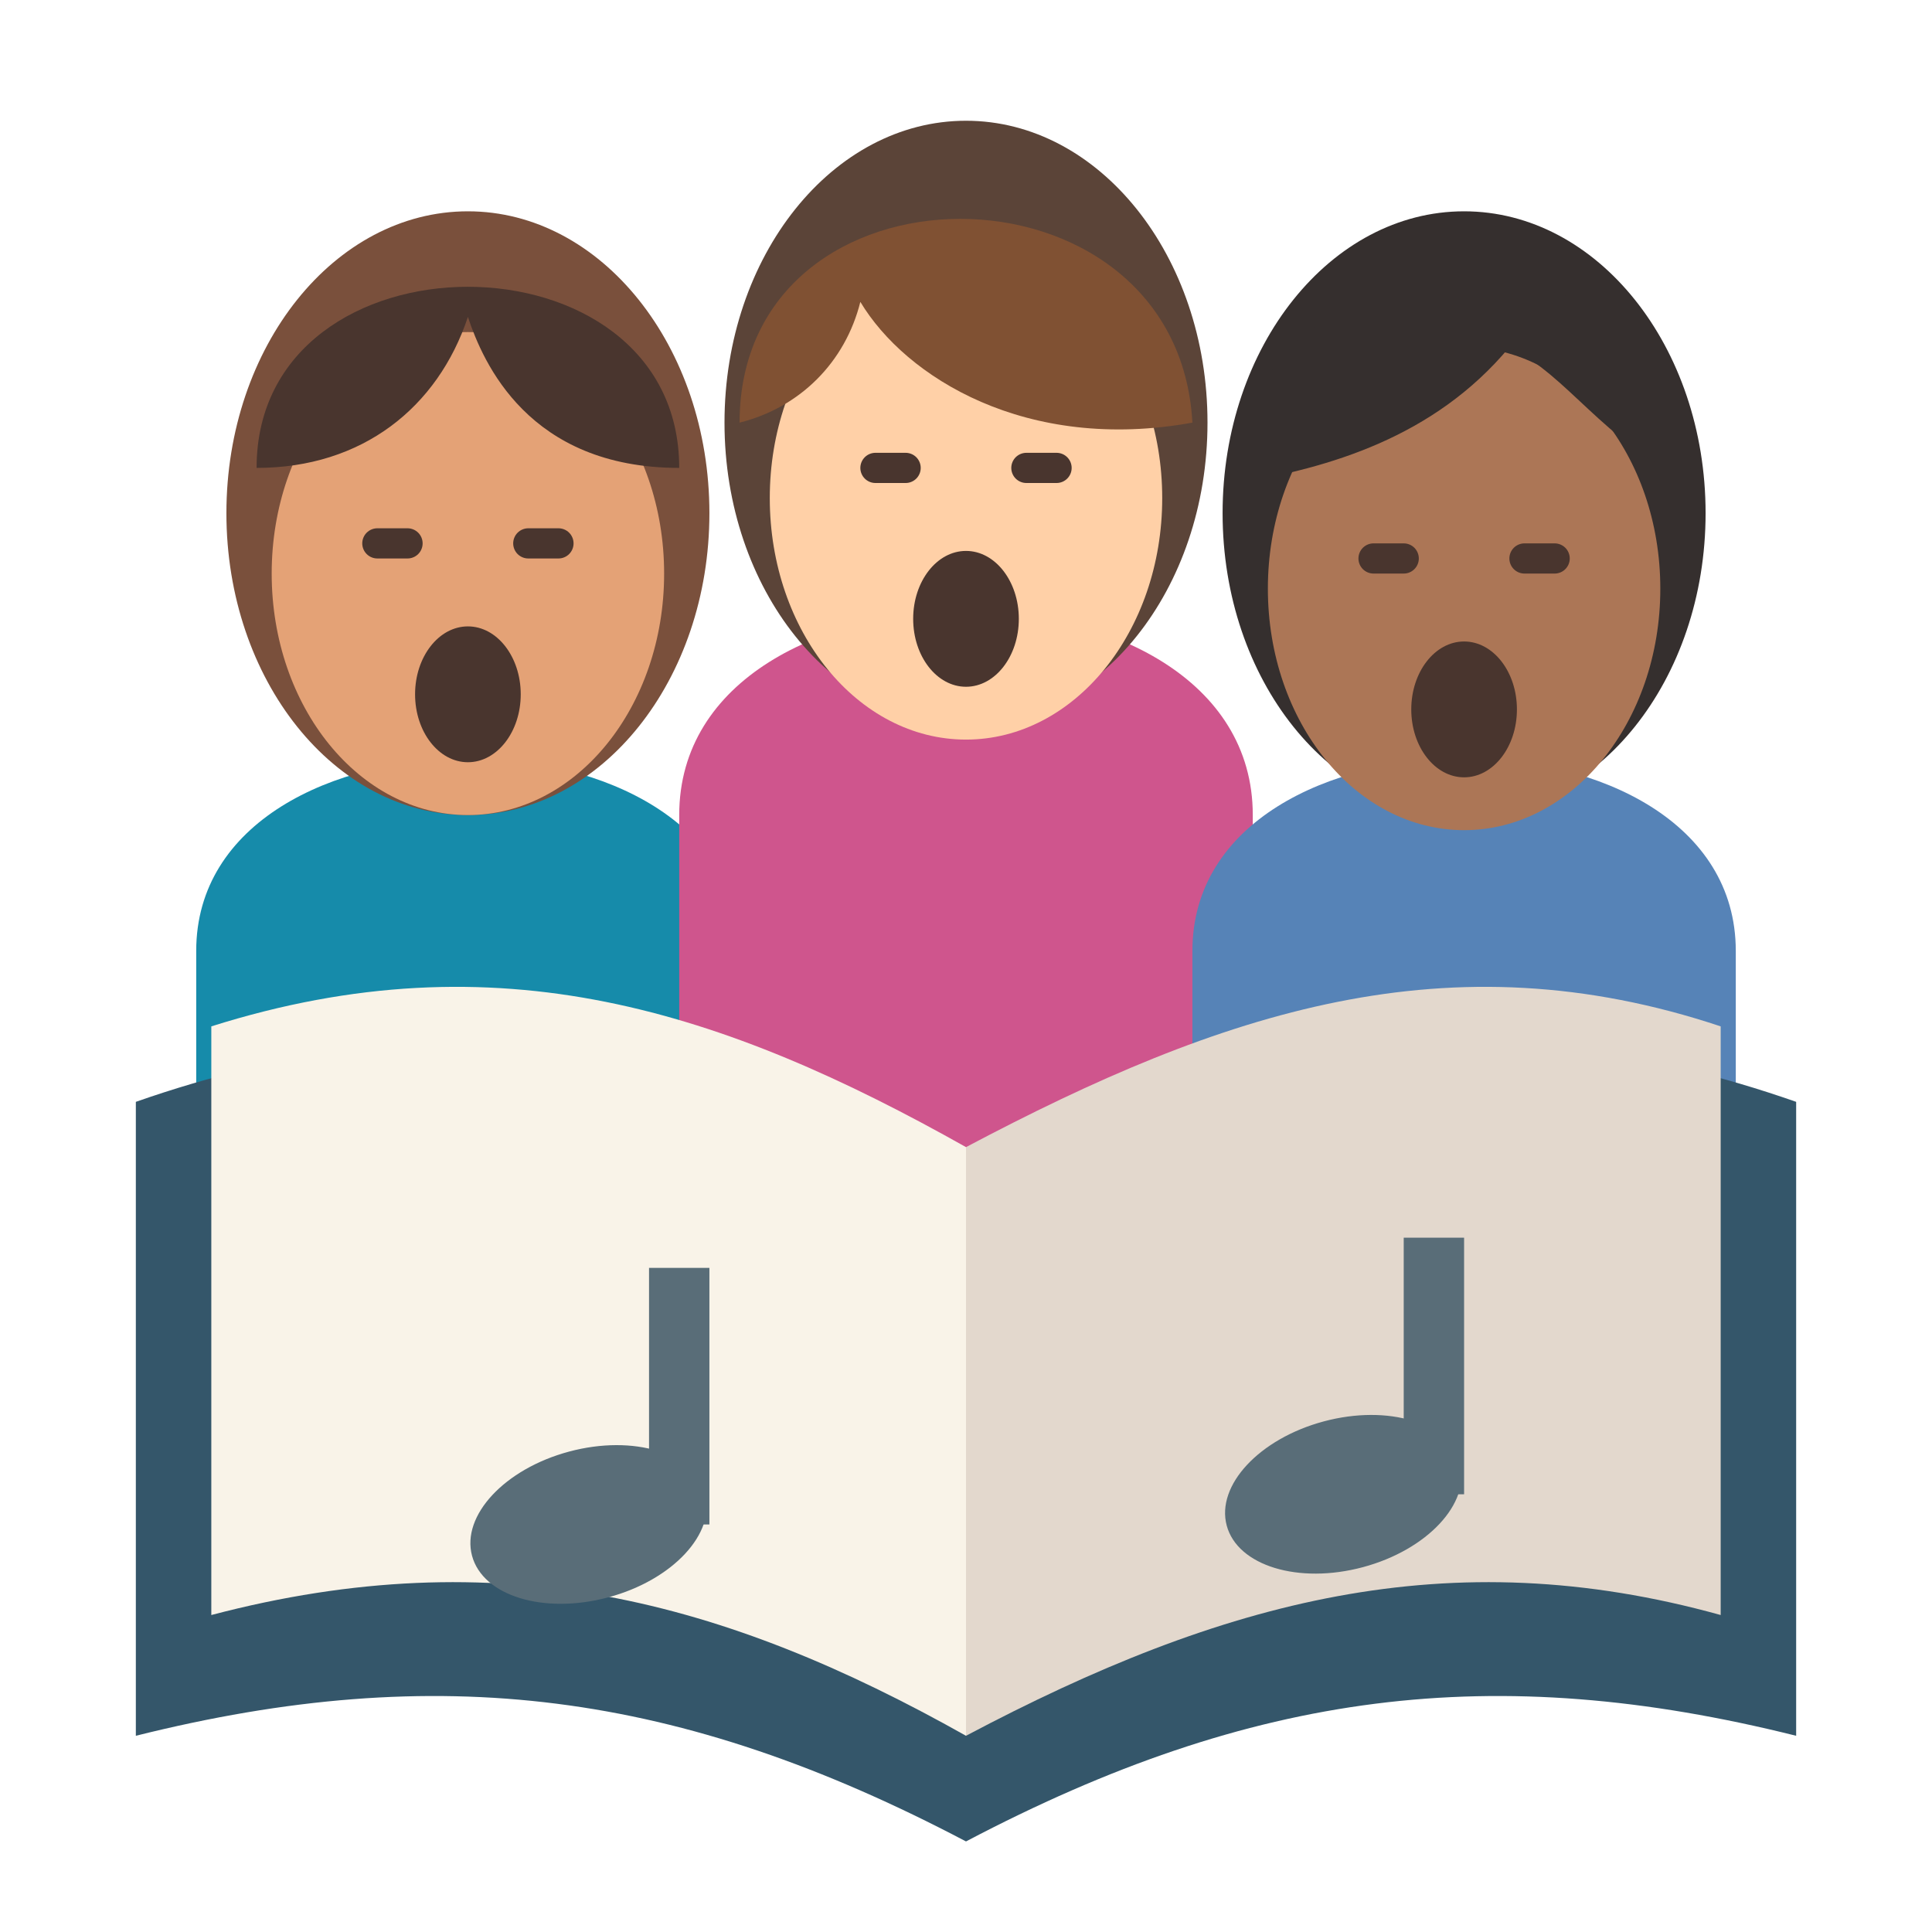
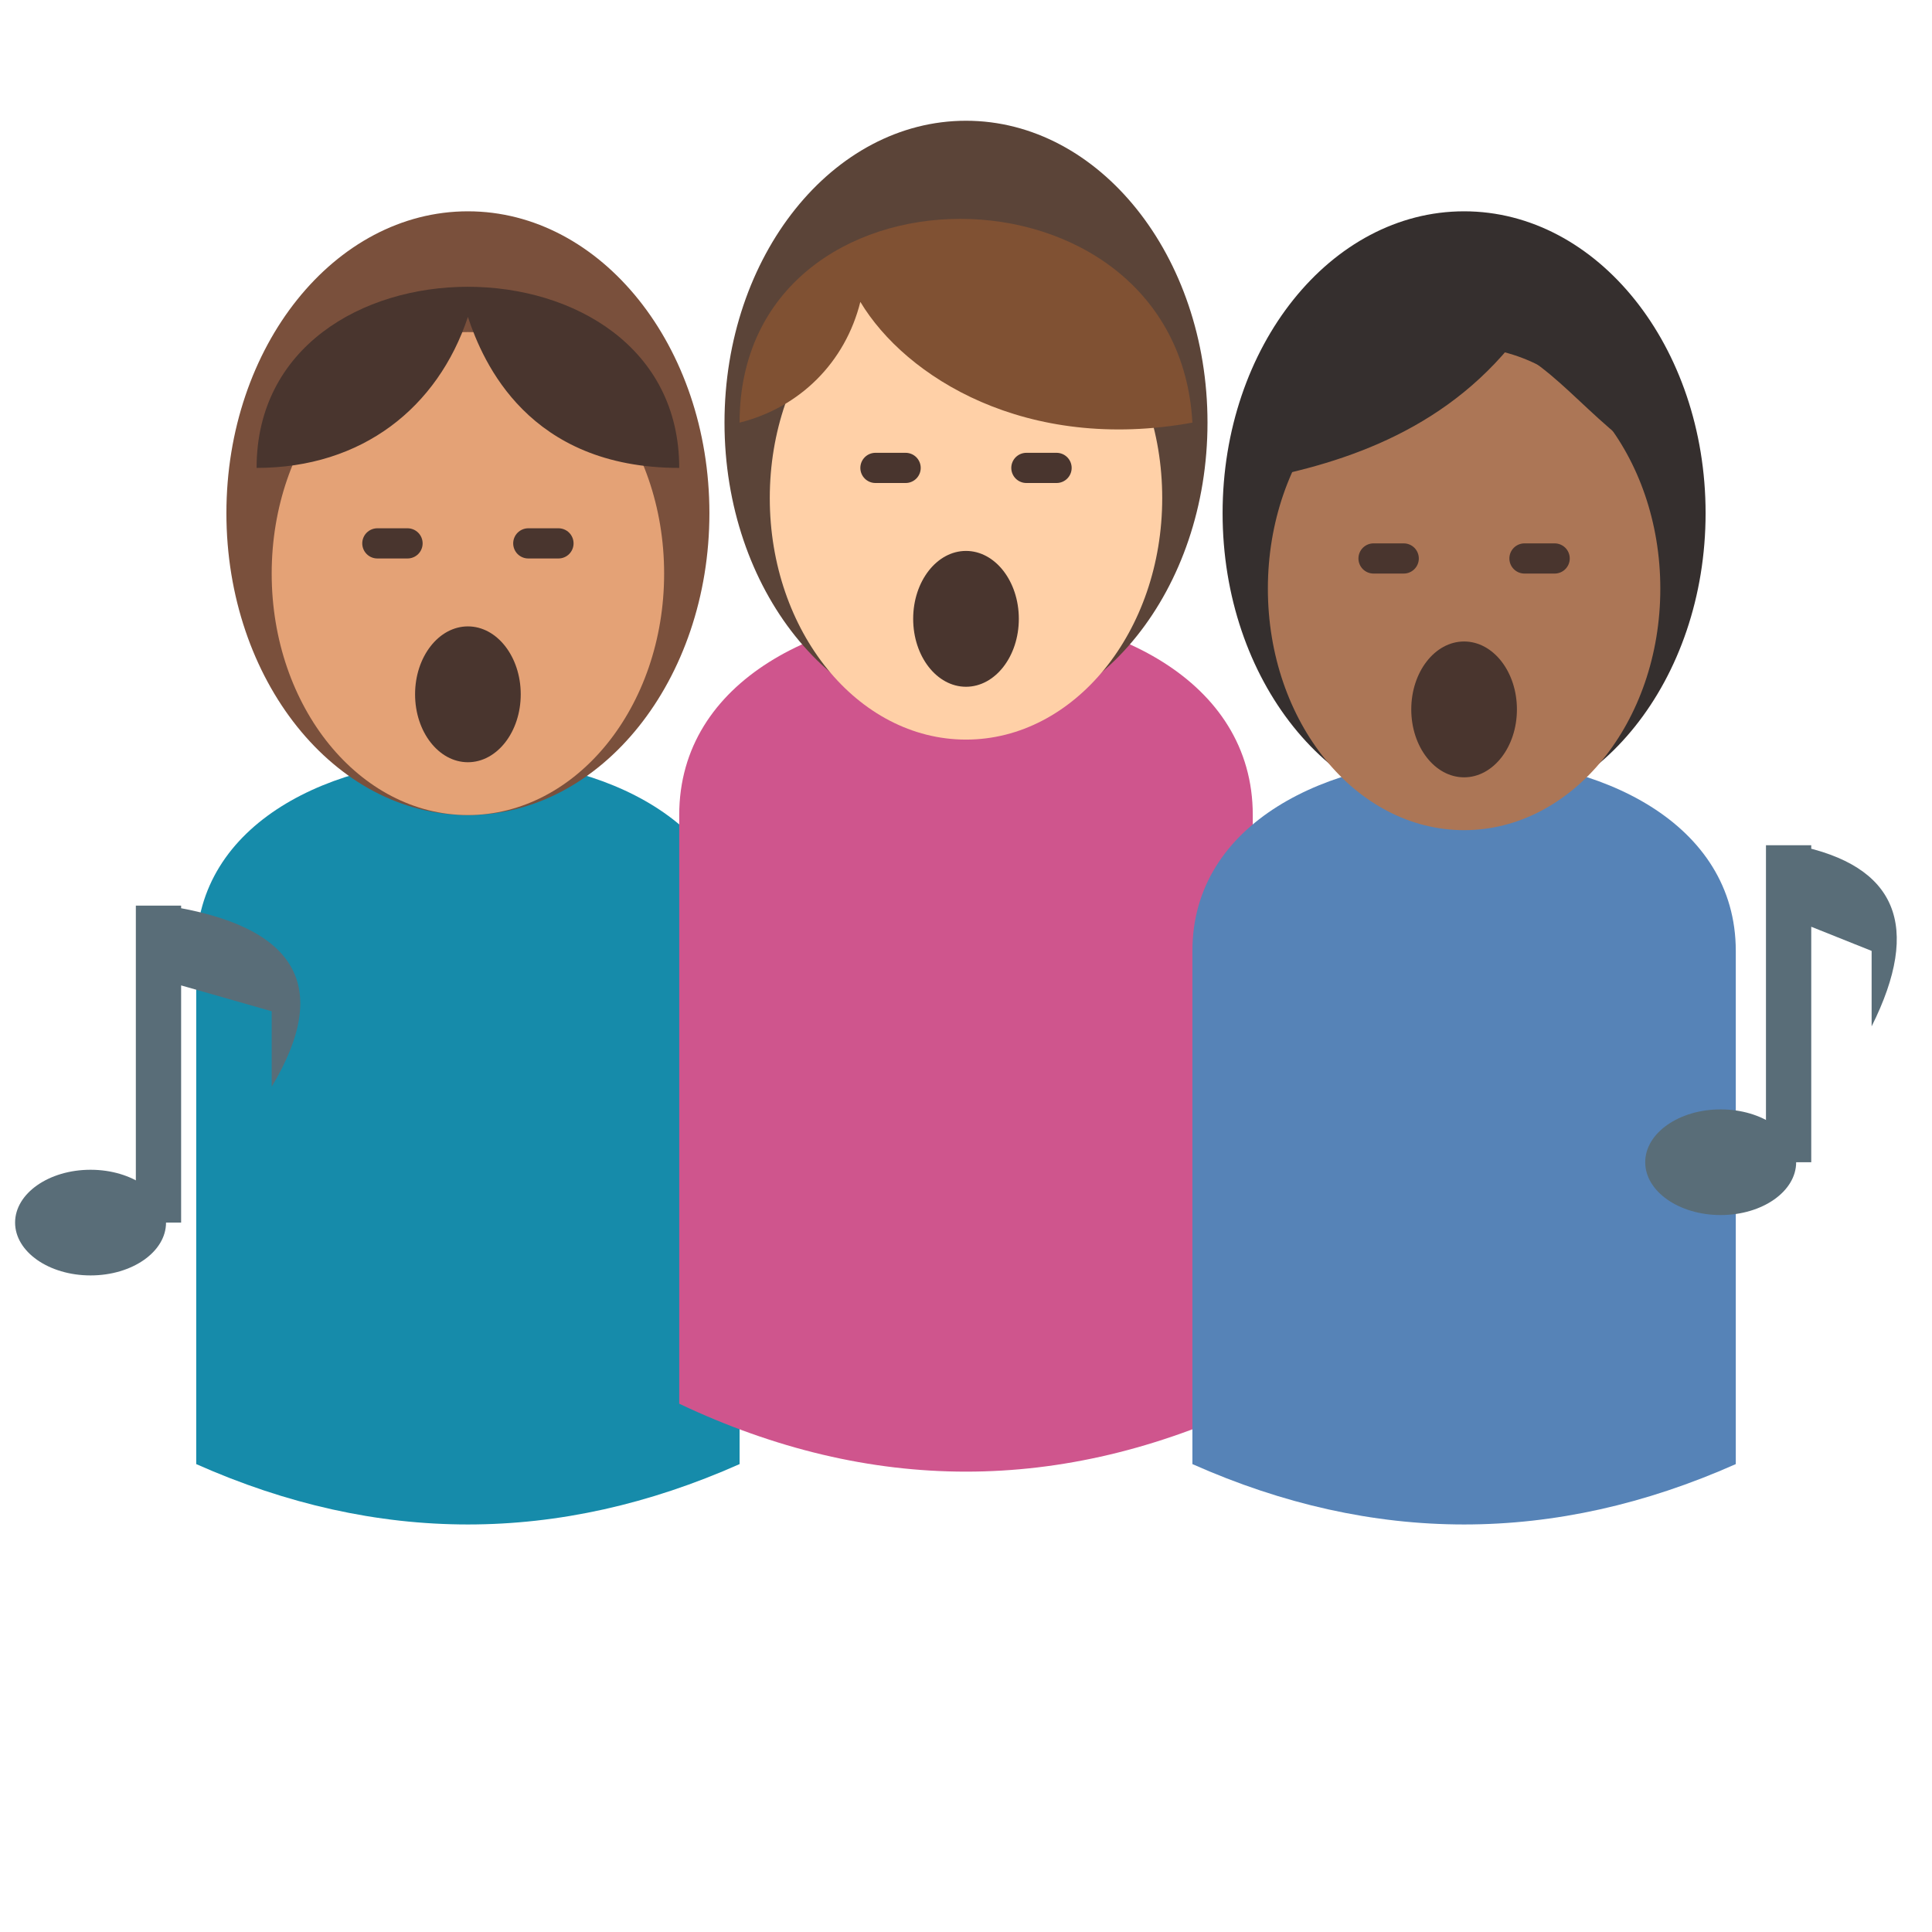
<svg xmlns="http://www.w3.org/2000/svg" viewBox="0 0 128 128" width="128" height="128">
-   <path d="M13 83V63c0-17 36-17 36 0v20z" fill="#168BAA" />
-   <path d="M45 80V54c0-18 38-18 38 0v26z" fill="#CF558D" />
-   <path d="M79 83V63c0-17 36-17 36 0v20z" fill="#5683B7" />
+   <path d="M13 83V63c0-17 36-17 36 0v34q-18 8-36 0z" fill="#168BAA" />
+   <path d="M45 80V54c0-18 38-18 38 0v39q-19 9-38 0z" fill="#CF558D" />
+   <path d="M79 83V63c0-17 36-17 36 0v34q-18 8-36 0z" fill="#5683B7" />
  <ellipse cx="31" cy="34" rx="16" ry="20" fill="#7A503C" />
  <ellipse cx="31" cy="38" rx="13" ry="16" fill="#E4A276" />
  <path d="M17 31c0-16 28-16 28 0-10 0-13-7-14-10-2 6-7 10-14 10z" fill="#49352E" />
  <ellipse cx="64" cy="28" rx="16" ry="20" fill="#5B4438" />
  <ellipse cx="64" cy="33" rx="13" ry="16" fill="#FFD0A7" />
  <path d="M49 28c0-18 29-18 30 0-11 2-19-3-22-8-1 4-4 7-8 8z" fill="#805133" />
  <ellipse cx="97" cy="34" rx="16" ry="20" fill="#352F2E" />
  <ellipse cx="97" cy="39" rx="13" ry="16" fill="#AC7656" />
  <path d="M82 32c0-18 31-18 30 0-6-3-8-7-12-9-5 6-12 8-18 9z" fill="#352F2E" />
  <g fill="#49352E">
    <ellipse cx="31" cy="46" rx="3.5" ry="4.5" />
    <ellipse cx="64" cy="41" rx="3.5" ry="4.5" />
    <ellipse cx="97" cy="47" rx="3.5" ry="4.5" />
  </g>
  <g stroke="#49352E" stroke-width="2" stroke-linecap="round">
    <path d="M25 36h2m8 0h2m21-5h2m8 0h2m21 6h2m8 0h2" />
  </g>
-   <path d="M9 73c20-7 36-4 55 6 19-10 35-13 55-6v42c-20-5-36-3-55 7-19-10-35-12-55-7z" fill="#34566A" />
-   <path d="M14 68c19-6 34-1 50 8v39c-16-9-31-13-50-8z" fill="#F9F3E8" />
-   <path d="M64 76c17-9 32-14 50-8v39c-18-5-33-1-50 8z" fill="#E3D8CD" />
  <g fill="#596D78">
-     <path d="M43 84h4v17h-4zM93 82h4v17h-4z" />
-     <ellipse cx="39" cy="101" rx="8" ry="5" transform="rotate(-15 39 101)" />
-     <ellipse cx="89" cy="99" rx="8" ry="5" transform="rotate(-15 89 99)" />
+     <g transform="translate(9 60)">
+       <path d="M0 0h3v21h-3zM2 0q13 2 7 12V7L2 5Z" />
+       <ellipse cx="-3" cy="21" rx="5" ry="3.5" />
+     </g>
+     <g transform="translate(117 56)">
+       <path d="M0 0h3v21h-3zM2 0q10 2 5 12V7L2 5Z" />
+       <ellipse cx="-3" cy="21" rx="5" ry="3.5" />
+     </g>
  </g>
</svg>
